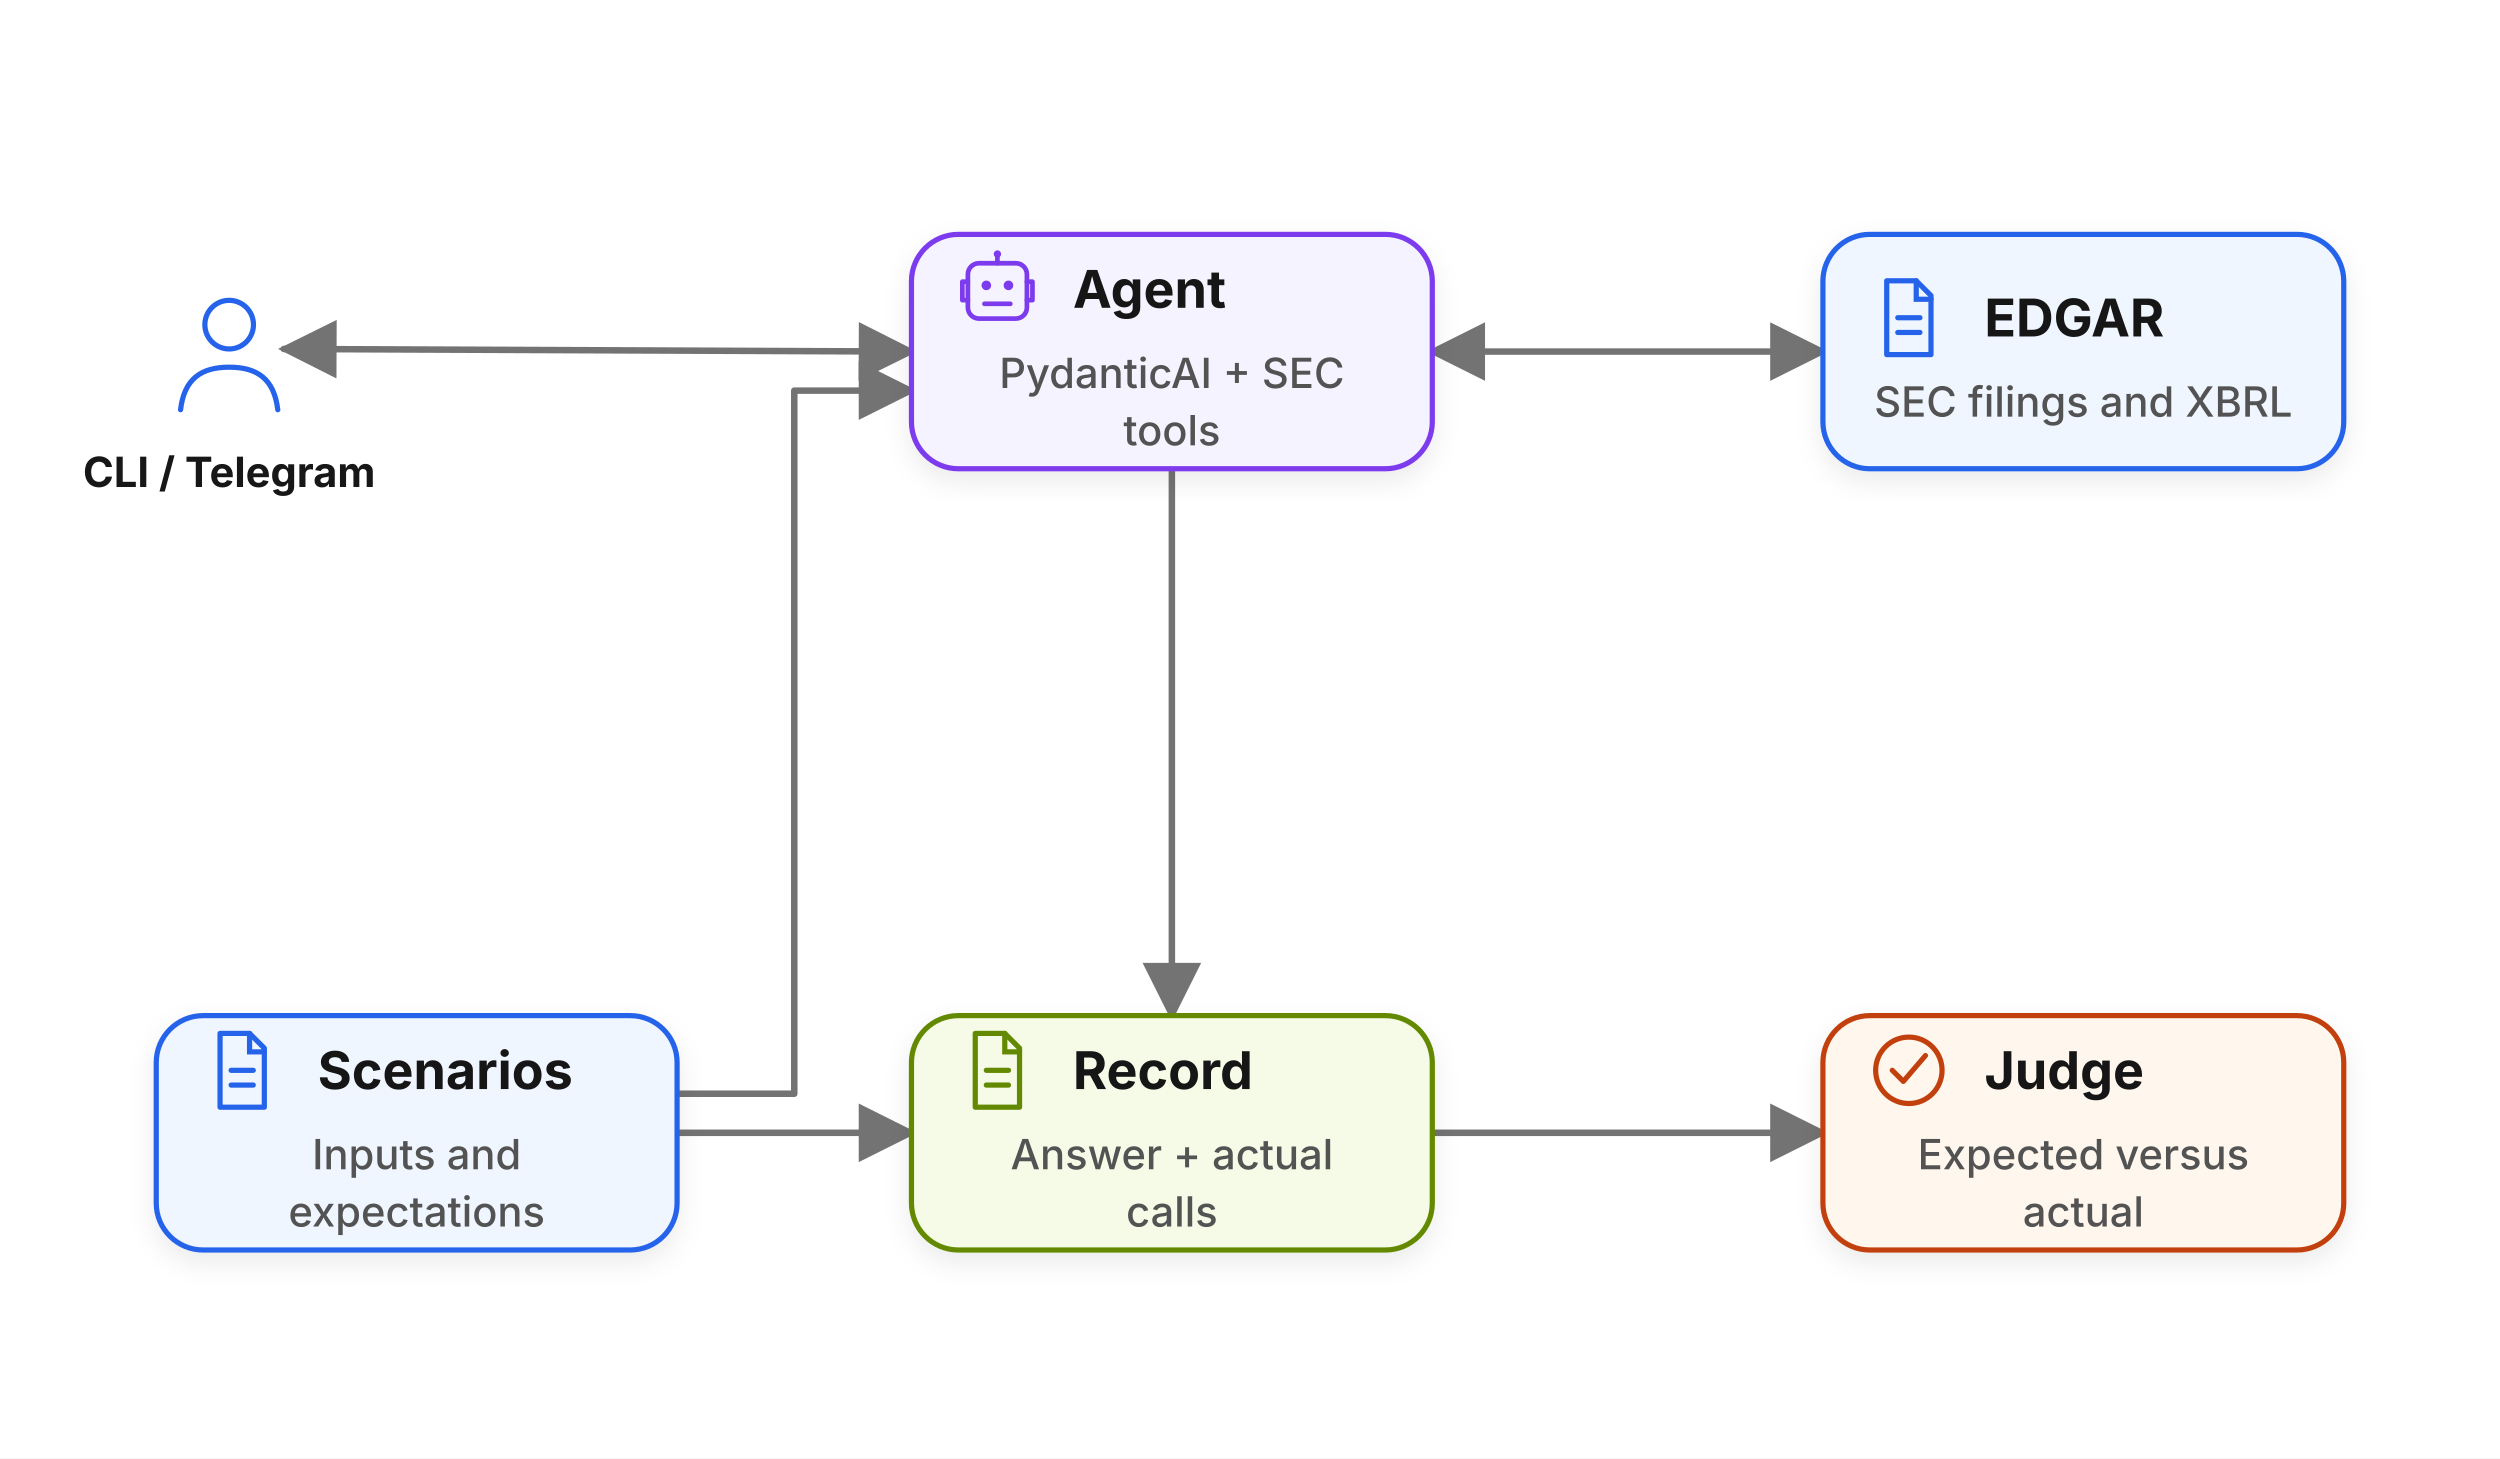
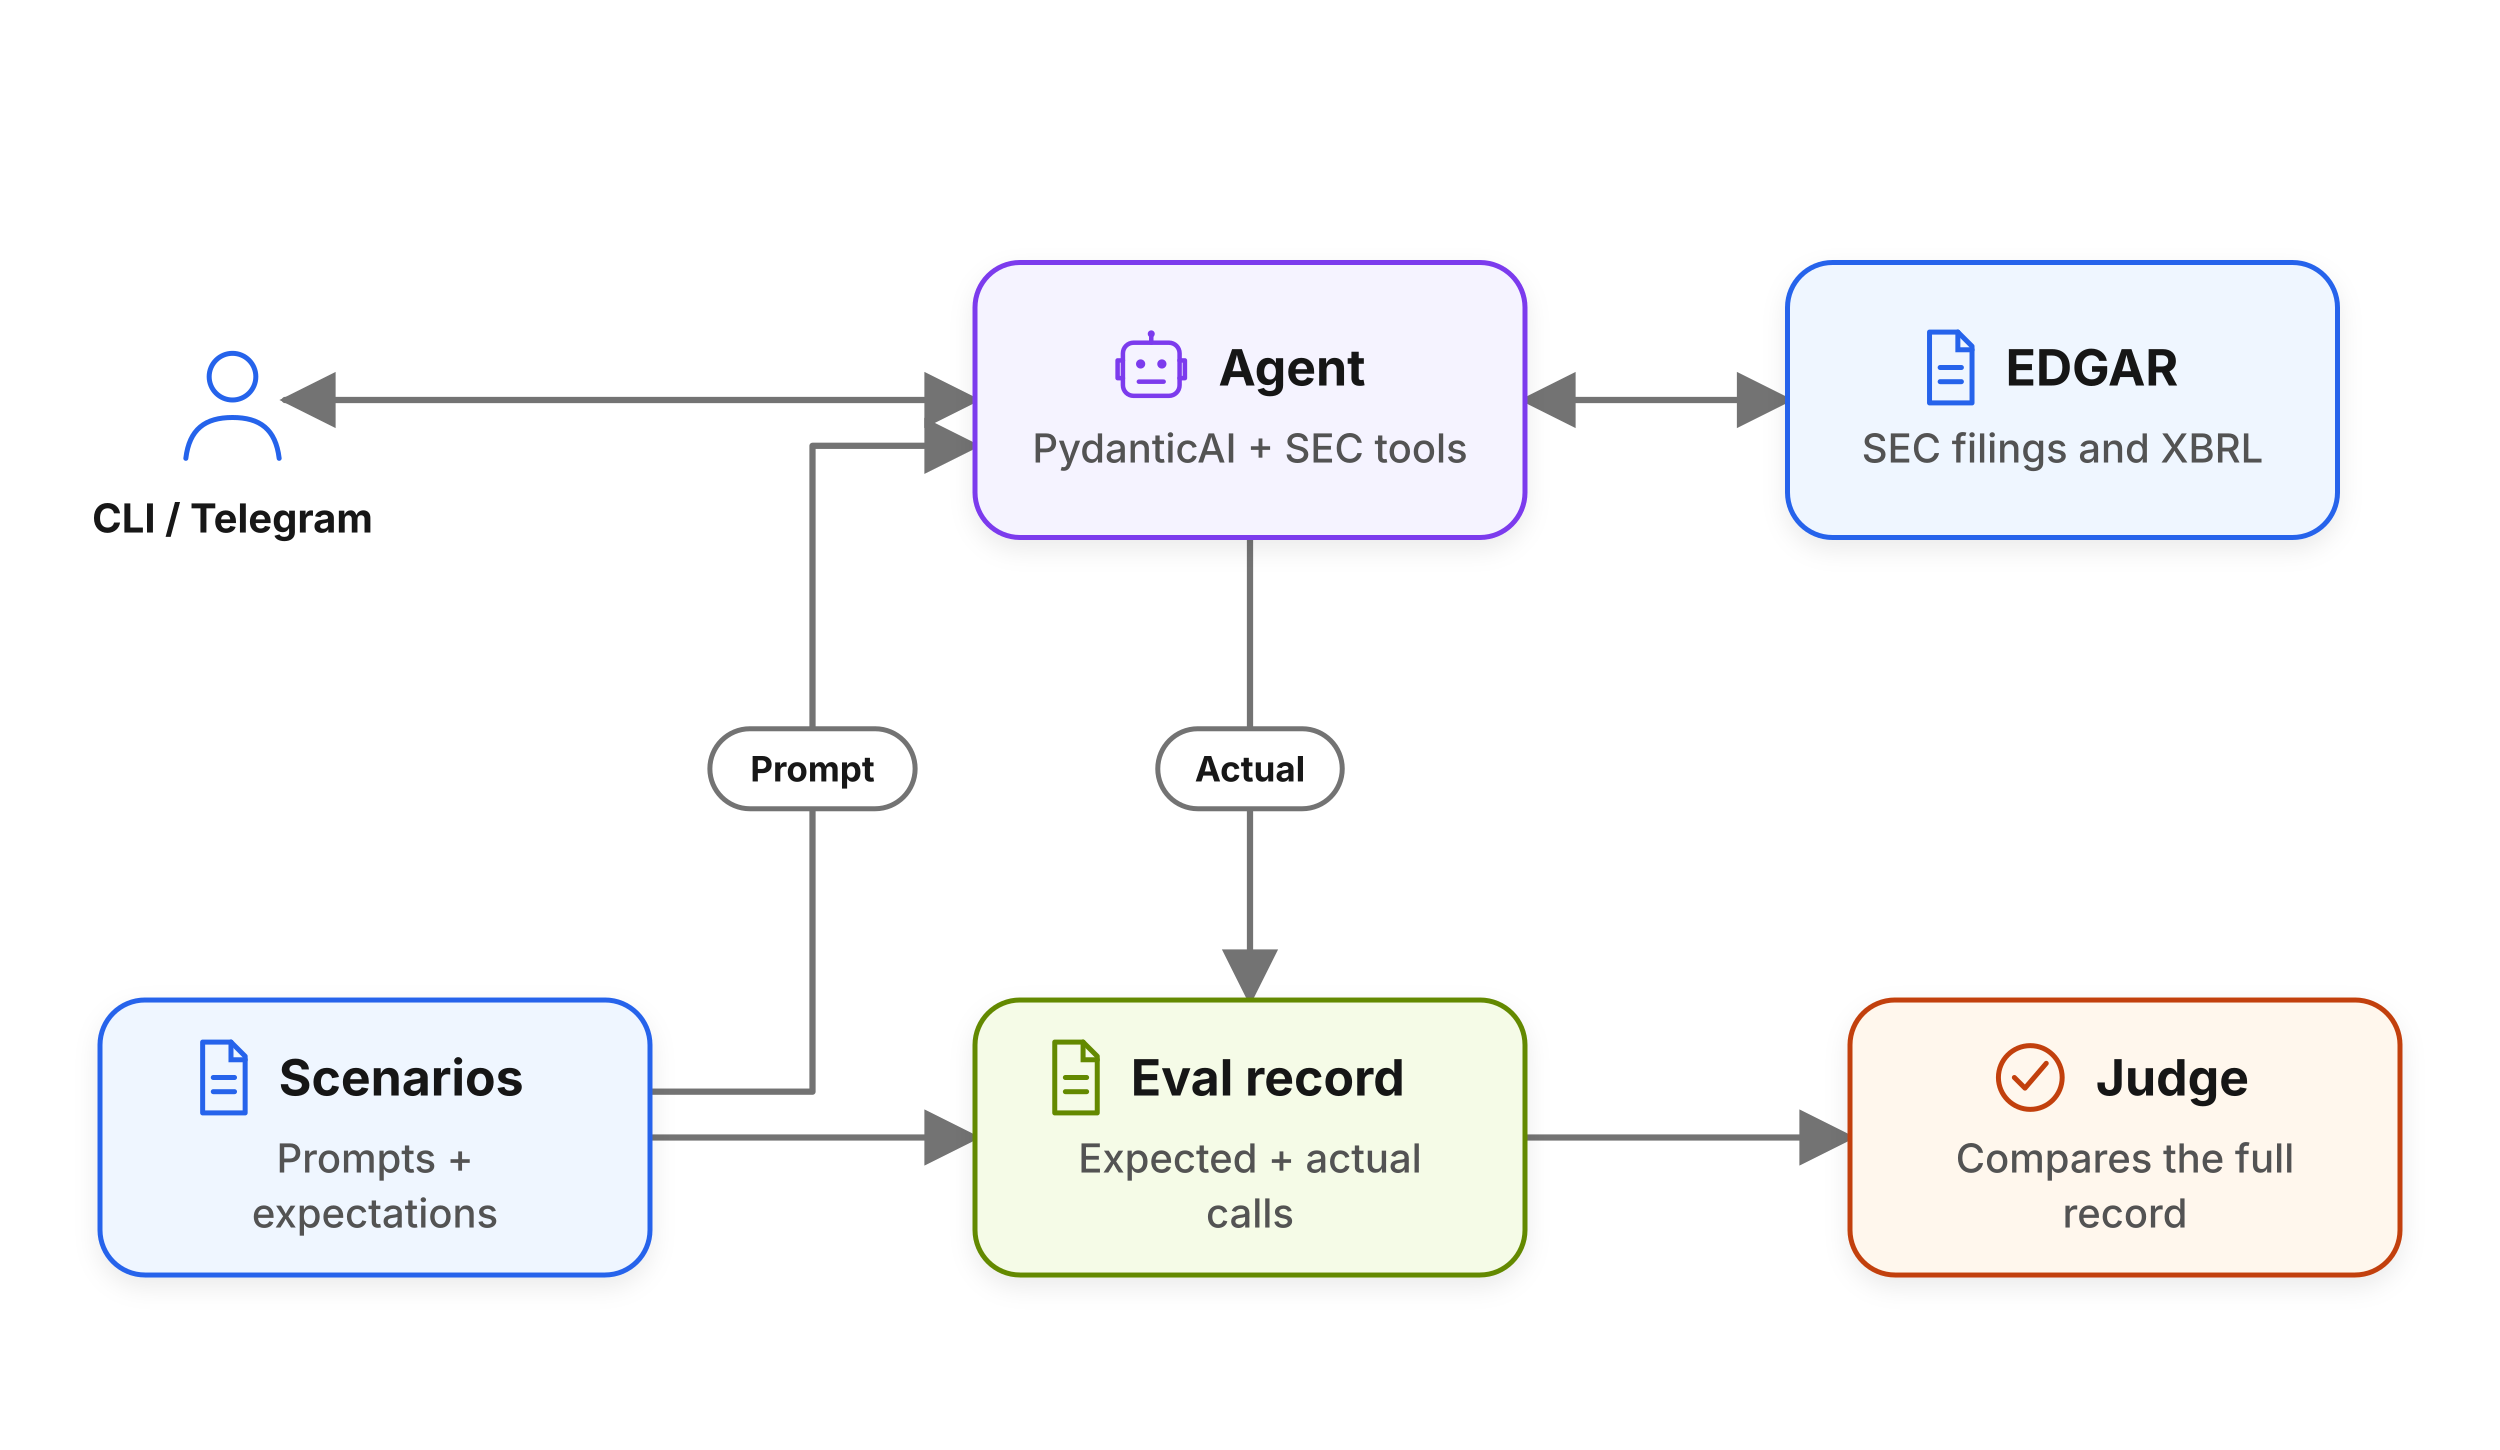
- <svg xmlns="http://www.w3.org/2000/svg" width="960" height="560" viewBox="0 0 960 560" role="img" aria-labelledby="title desc">
+ <svg xmlns="http://www.w3.org/2000/svg" width="1000" height="580" viewBox="0 0 1000 580" role="img" aria-labelledby="title desc">
  <defs>
    <filter id="shadow" x="-20%" y="-20%" width="140%" height="150%">
      <feDropShadow dx="0" dy="4" stdDeviation="5" flood-color="#000000" flood-opacity="0.08" />
    </filter>
    <marker id="arrow-purple" viewBox="0 0 10 10" refX="9" refY="5" markerWidth="9" markerHeight="9" orient="auto">
      <path d="M0 0 10 5 0 10Z" fill="#7c3aed" />
    </marker>
    <marker id="arrow-blue" viewBox="0 0 10 10" refX="9" refY="5" markerWidth="9" markerHeight="9" orient="auto">
      <path d="M0 0 10 5 0 10Z" fill="#2563eb" />
    </marker>
    <marker id="arrow-amber" viewBox="0 0 10 10" refX="9" refY="5" markerWidth="9" markerHeight="9" orient="auto">
      <path d="M0 0 10 5 0 10Z" fill="#c2410c" />
    </marker>
    <marker id="arrow-green" viewBox="0 0 10 10" refX="9" refY="5" markerWidth="9" markerHeight="9" orient="auto">
      <path d="M0 0 10 5 0 10Z" fill="#648900" />
    </marker>
    <marker id="arrow-red" viewBox="0 0 10 10" refX="9" refY="5" markerWidth="9" markerHeight="9" orient="auto">
      <path d="M0 0 10 5 0 10Z" fill="#dc2626" />
    </marker>
    <marker id="arrow-gray" viewBox="0 0 10 10" refX="9" refY="5" markerWidth="9" markerHeight="9" orient="auto">
      <path d="M0 0 10 5 0 10Z" fill="#737373" />
    </marker>
    <marker id="arrow-start-gray" viewBox="0 0 10 10" refX="9" refY="5" markerWidth="9" markerHeight="9" orient="auto-start-reverse">
      <path d="M0 0 10 5 0 10Z" fill="#737373" />
    </marker>
    <symbol id="icon-check" viewBox="0 0 24 24">
      <circle cx="12" cy="12" r="9" fill="none" stroke="currentColor" stroke-width="2" />
      <path d="m7.5 12 3 3 6-7" fill="none" stroke="currentColor" stroke-width="2" stroke-linecap="round" stroke-linejoin="round" />
    </symbol>
    <symbol id="icon-document" viewBox="0 0 24 24">
      <path d="M6 2h8l4 4v16H6Z" fill="none" stroke="currentColor" stroke-width="2" stroke-linejoin="round" />
      <path d="M14 2v5h4M9 12h6M9 16h6" fill="none" stroke="currentColor" stroke-width="2" stroke-linecap="round" />
    </symbol>
    <symbol id="icon-robot" viewBox="0 0 24 24">
      <path d="M12 5V2.5" fill="none" stroke="currentColor" stroke-width="1.8" stroke-linecap="round" />
      <circle cx="12" cy="2.5" r="1" fill="currentColor" />
      <rect x="4" y="5" width="16" height="15" rx="3" fill="none" stroke="currentColor" stroke-width="1.8" />
      <path d="M4 10H2.5v5H4M20 10h1.5v5H20" fill="none" stroke="currentColor" stroke-width="1.8" stroke-linecap="round" stroke-linejoin="round" />
      <circle cx="9" cy="11" r="1.3" fill="currentColor" />
      <circle cx="15" cy="11" r="1.3" fill="currentColor" />
      <path d="M8.5 16h7" fill="none" stroke="currentColor" stroke-width="1.8" stroke-linecap="round" />
    </symbol>
    <symbol id="icon-user" viewBox="0 0 24 24">
      <circle cx="12" cy="8" r="4" fill="none" stroke="currentColor" stroke-width="2" />
      <path d="M4 22c.6-5 3.3-7 8-7s7.4 2 8 7" fill="none" stroke="currentColor" stroke-width="2" stroke-linecap="round" />
    </symbol>
    <style>
      text { font-family: "Inter", system-ui, -apple-system, BlinkMacSystemFont, "Segoe UI", sans-serif; fill: #171717; }
      symbol [stroke] { vector-effect: non-scaling-stroke; }
      .node rect { stroke-width: 2; }
      .node-boundary rect { stroke-width: 2; stroke-dasharray: 8 8; }
      .boundary-title { font-size: 16px; font-weight: 750; text-anchor: start; }
      .node-title { font-weight: 750; text-anchor: middle; }
      .node-title.icon-copy { text-anchor: start; }
      .node-subtitle { font-weight: 500; fill: #525252; text-anchor: middle; }
      .eyebrow { font-weight: 750; letter-spacing: 1px; fill: #525252; text-anchor: middle; }
      .mention-icon { font-size: 27px; font-weight: 750; text-anchor: middle; }
      .standalone-mention { font-size: 52px; font-weight: 750; text-anchor: middle; }
      .icon-node-title { font-size: 16px; font-weight: 750; text-anchor: middle; }
      .edge { fill: none; stroke-width: 2.5; stroke-linecap: round; stroke-linejoin: round; }
      .edge-label rect { stroke-width: 2; }
      .edge-label text { font-size: 14px; font-weight: 750; text-anchor: middle; dominant-baseline: central; }
      .divider { stroke: #d4d4d4; stroke-width: 2; stroke-dasharray: 6 8; stroke-linecap: round; }
      .center-annotation { fill: #f5f5f5; stroke: none; }
      .center-title { font-weight: 800; letter-spacing: 0.08em; fill: #404040; text-anchor: middle; }
      .center-detail { font-weight: 600; fill: #525252; text-anchor: middle; }
    </style>
  </defs>
-   <rect width="960" height="560" fill="#ffffff" />
-   <path class="edge" d="M109 134L350 135" stroke="#737373" marker-start="url(#arrow-start-gray)" marker-end="url(#arrow-gray)" />
-   <path class="edge" d="M550 135L700 135" stroke="#737373" marker-start="url(#arrow-start-gray)" marker-end="url(#arrow-gray)" />
-   <path class="edge" d="M260 420H305V150H350" stroke="#737373" marker-end="url(#arrow-gray)" />
-   <path class="edge" d="M260 435L350 435" stroke="#737373" marker-end="url(#arrow-gray)" />
-   <path class="edge" d="M450 180L450 390" stroke="#737373" marker-end="url(#arrow-gray)" />
-   <path class="edge" d="M550 435L700 435" stroke="#737373" marker-end="url(#arrow-gray)" />
-   <g class="node-icon-only node-blue" transform="translate(60 106)">
+   <rect width="1000" height="580" fill="#ffffff" />
+   <path class="edge" d="M114 160L390 160" stroke="#737373" marker-start="url(#arrow-start-gray)" marker-end="url(#arrow-gray)" />
+   <path class="edge" d="M610 160L715 160" stroke="#737373" marker-start="url(#arrow-start-gray)" marker-end="url(#arrow-gray)" />
+   <path class="edge" d="M260 436.67H325V178.33H390" stroke="#737373" marker-end="url(#arrow-gray)" />
+   <g class="edge-label" transform="translate(325 307.5)">
+     <rect x="-41.05" y="-16" width="82.1" height="32" rx="16.0" fill="#ffffff" stroke="#737373" />
+     <text fill="#737373">Prompt</text>
+   </g>
+   <path class="edge" d="M260 455L390 455" stroke="#737373" marker-end="url(#arrow-gray)" />
+   <path class="edge" d="M500 215L500 400" stroke="#737373" marker-end="url(#arrow-gray)" />
+   <g class="edge-label" transform="translate(500 307.5)">
+     <rect x="-36.89" y="-16" width="73.79" height="32" rx="16.0" fill="#ffffff" stroke="#737373" />
+     <text fill="#737373">Actual</text>
+   </g>
+   <path class="edge" d="M610 455L740 455" stroke="#737373" marker-end="url(#arrow-gray)" />
+   <g class="node-icon-only node-blue" transform="translate(65 132)">
    <use href="#icon-user" x="0" y="0" width="56" height="56" color="#2563eb" />
    <text class="icon-node-title" x="28" y="81">CLI / Telegram</text>
  </g>
-   <g class="node node-purple" transform="translate(350 90)" filter="url(#shadow)">
-     <rect width="200" height="90" rx="18" fill="#f5f3ff" stroke="#7c3aed" />
-     <use href="#icon-robot" x="16" y="4" width="34" height="34" color="#7c3aed" />
-     <text class="node-title icon-copy" x="62" y="28.2" font-size="20">Agent</text>
-     <text class="node-subtitle" x="100" y="59" font-size="16">PydanticAI + SEC</text>
-     <text class="node-subtitle" x="100" y="81" font-size="16">tools</text>
+   <g class="node node-purple" transform="translate(390 105)" filter="url(#shadow)">
+     <rect width="220" height="110" rx="18" fill="#f5f3ff" stroke="#7c3aed" />
+     <use href="#icon-robot" x="53.5" y="25" width="34" height="34" color="#7c3aed" />
+     <text class="node-title icon-copy" x="97.39" y="49.2" font-size="20">Agent</text>
+     <text class="node-subtitle" x="110" y="80" font-size="16">PydanticAI + SEC tools</text>
  </g>
-   <g class="node node-blue" transform="translate(700 90)" filter="url(#shadow)">
-     <rect width="200" height="90" rx="18" fill="#eff6ff" stroke="#2563eb" />
-     <use href="#icon-document" x="16" y="15" width="34" height="34" color="#2563eb" />
-     <text class="node-title icon-copy" x="62" y="39.2" font-size="20">EDGAR</text>
-     <text class="node-subtitle" x="100" y="70" font-size="16">SEC filings and XBRL</text>
+   <g class="node node-blue" transform="translate(715 105)" filter="url(#shadow)">
+     <rect width="220" height="110" rx="18" fill="#eff6ff" stroke="#2563eb" />
+     <use href="#icon-document" x="48.31" y="25" width="34" height="34" color="#2563eb" />
+     <text class="node-title icon-copy" x="87.24" y="49.2" font-size="20">EDGAR</text>
+     <text class="node-subtitle" x="110" y="80" font-size="16">SEC filings and XBRL</text>
  </g>
-   <g class="node node-blue" transform="translate(60 390)" filter="url(#shadow)">
-     <rect width="200" height="90" rx="18" fill="#eff6ff" stroke="#2563eb" />
-     <use href="#icon-document" x="16" y="4" width="34" height="34" color="#2563eb" />
-     <text class="node-title icon-copy" x="62" y="28.2" font-size="20">Scenarios</text>
-     <text class="node-subtitle" x="100" y="59" font-size="16">Inputs and</text>
-     <text class="node-subtitle" x="100" y="81" font-size="16">expectations</text>
+   <g class="node node-blue" transform="translate(40 400)" filter="url(#shadow)">
+     <rect width="220" height="110" rx="18" fill="#eff6ff" stroke="#2563eb" />
+     <use href="#icon-document" x="32.56" y="14" width="34" height="34" color="#2563eb" />
+     <text class="node-title icon-copy" x="71.49" y="38.2" font-size="20">Scenarios</text>
+     <text class="node-subtitle" x="110" y="69" font-size="16">Prompts +</text>
+     <text class="node-subtitle" x="110" y="91" font-size="16">expectations</text>
  </g>
-   <g class="node node-green" transform="translate(350 390)" filter="url(#shadow)">
-     <rect width="200" height="90" rx="18" fill="#f5fbe7" stroke="#648900" />
-     <use href="#icon-document" x="16" y="4" width="34" height="34" color="#648900" />
-     <text class="node-title icon-copy" x="62" y="28.2" font-size="20">Record</text>
-     <text class="node-subtitle" x="100" y="59" font-size="16">Answer + actual</text>
-     <text class="node-subtitle" x="100" y="81" font-size="16">calls</text>
+   <g class="node node-green" transform="translate(390 400)" filter="url(#shadow)">
+     <rect width="220" height="110" rx="18" fill="#f5fbe7" stroke="#648900" />
+     <use href="#icon-document" x="23.4" y="14" width="34" height="34" color="#648900" />
+     <text class="node-title icon-copy" x="62.33" y="38.2" font-size="20">Eval record</text>
+     <text class="node-subtitle" x="110" y="69" font-size="16">Expected + actual</text>
+     <text class="node-subtitle" x="110" y="91" font-size="16">calls</text>
  </g>
-   <g class="node node-amber" transform="translate(700 390)" filter="url(#shadow)">
-     <rect width="200" height="90" rx="18" fill="#fff7ed" stroke="#c2410c" />
-     <use href="#icon-check" x="16" y="4" width="34" height="34" color="#c2410c" />
-     <text class="node-title icon-copy" x="62" y="28.2" font-size="20">Judge</text>
-     <text class="node-subtitle" x="100" y="59" font-size="16">Expected versus</text>
-     <text class="node-subtitle" x="100" y="81" font-size="16">actual</text>
+   <g class="node node-amber" transform="translate(740 400)" filter="url(#shadow)">
+     <rect width="220" height="110" rx="18" fill="#fff7ed" stroke="#c2410c" />
+     <use href="#icon-check" x="55.12" y="14" width="34" height="34" color="#c2410c" />
+     <text class="node-title icon-copy" x="98.3" y="38.2" font-size="20">Judge</text>
+     <text class="node-subtitle" x="110" y="69" font-size="16">Compares the full</text>
+     <text class="node-subtitle" x="110" y="91" font-size="16">record</text>
  </g>
</svg>
